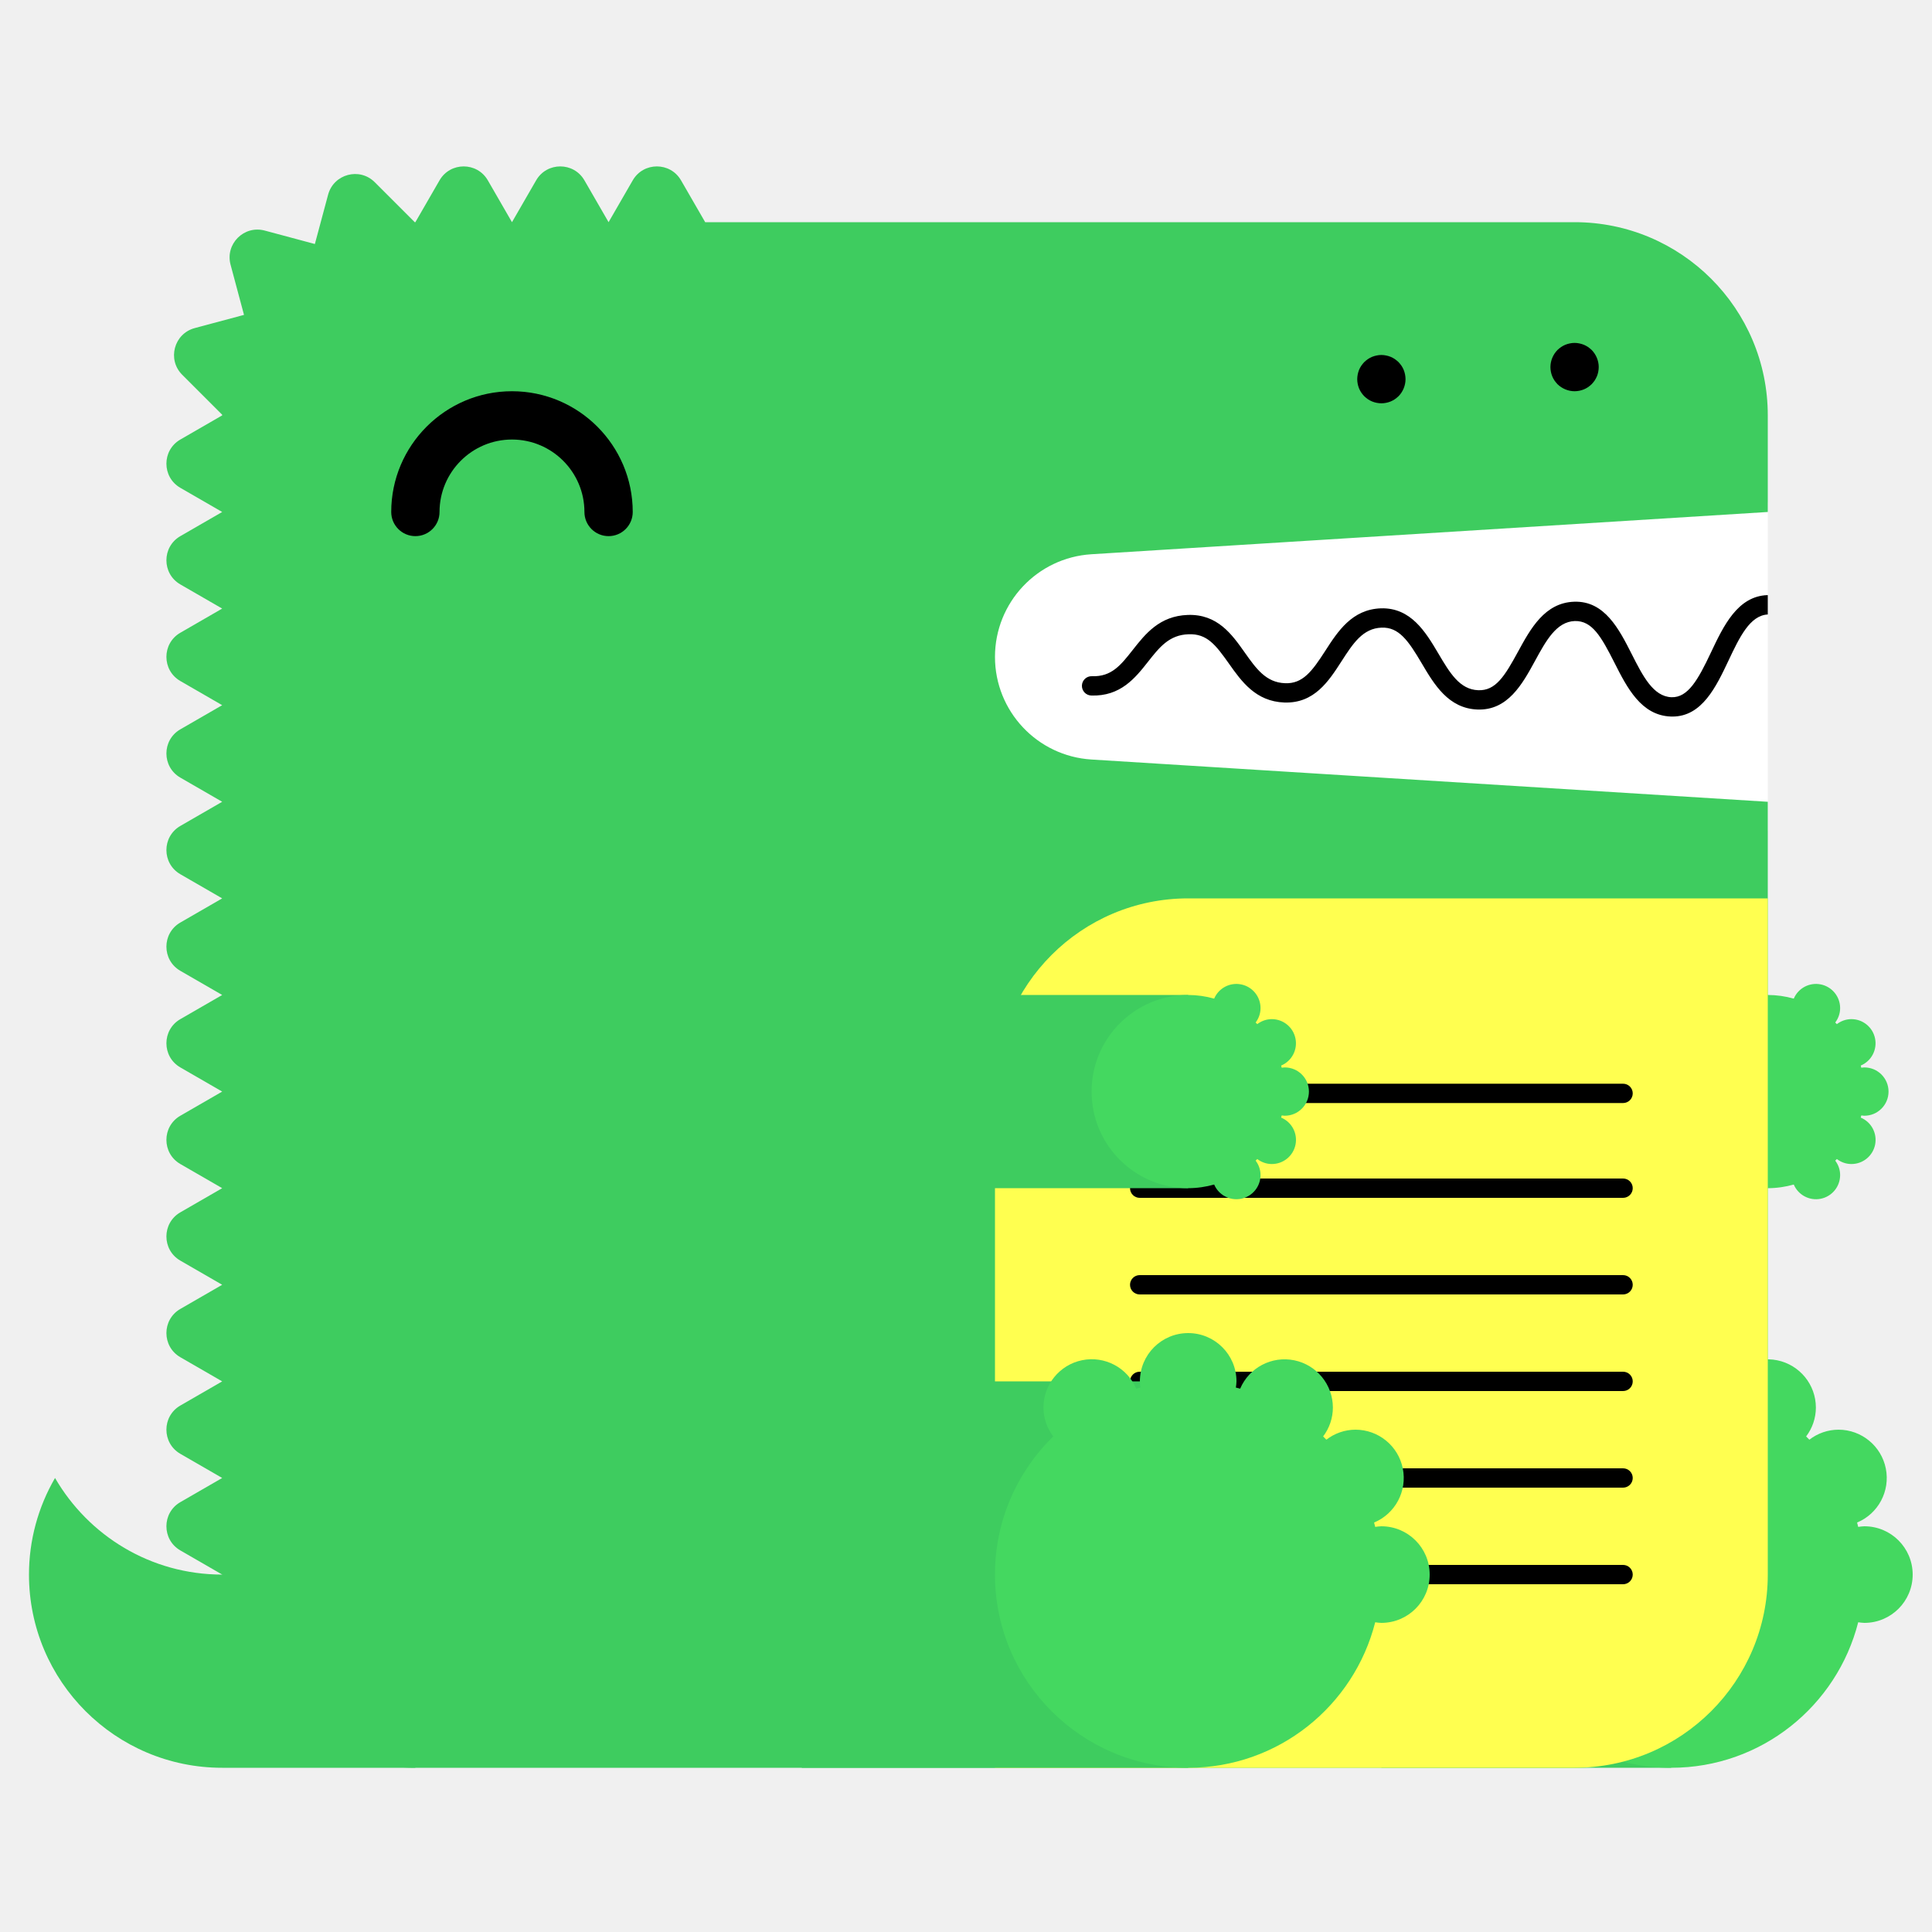
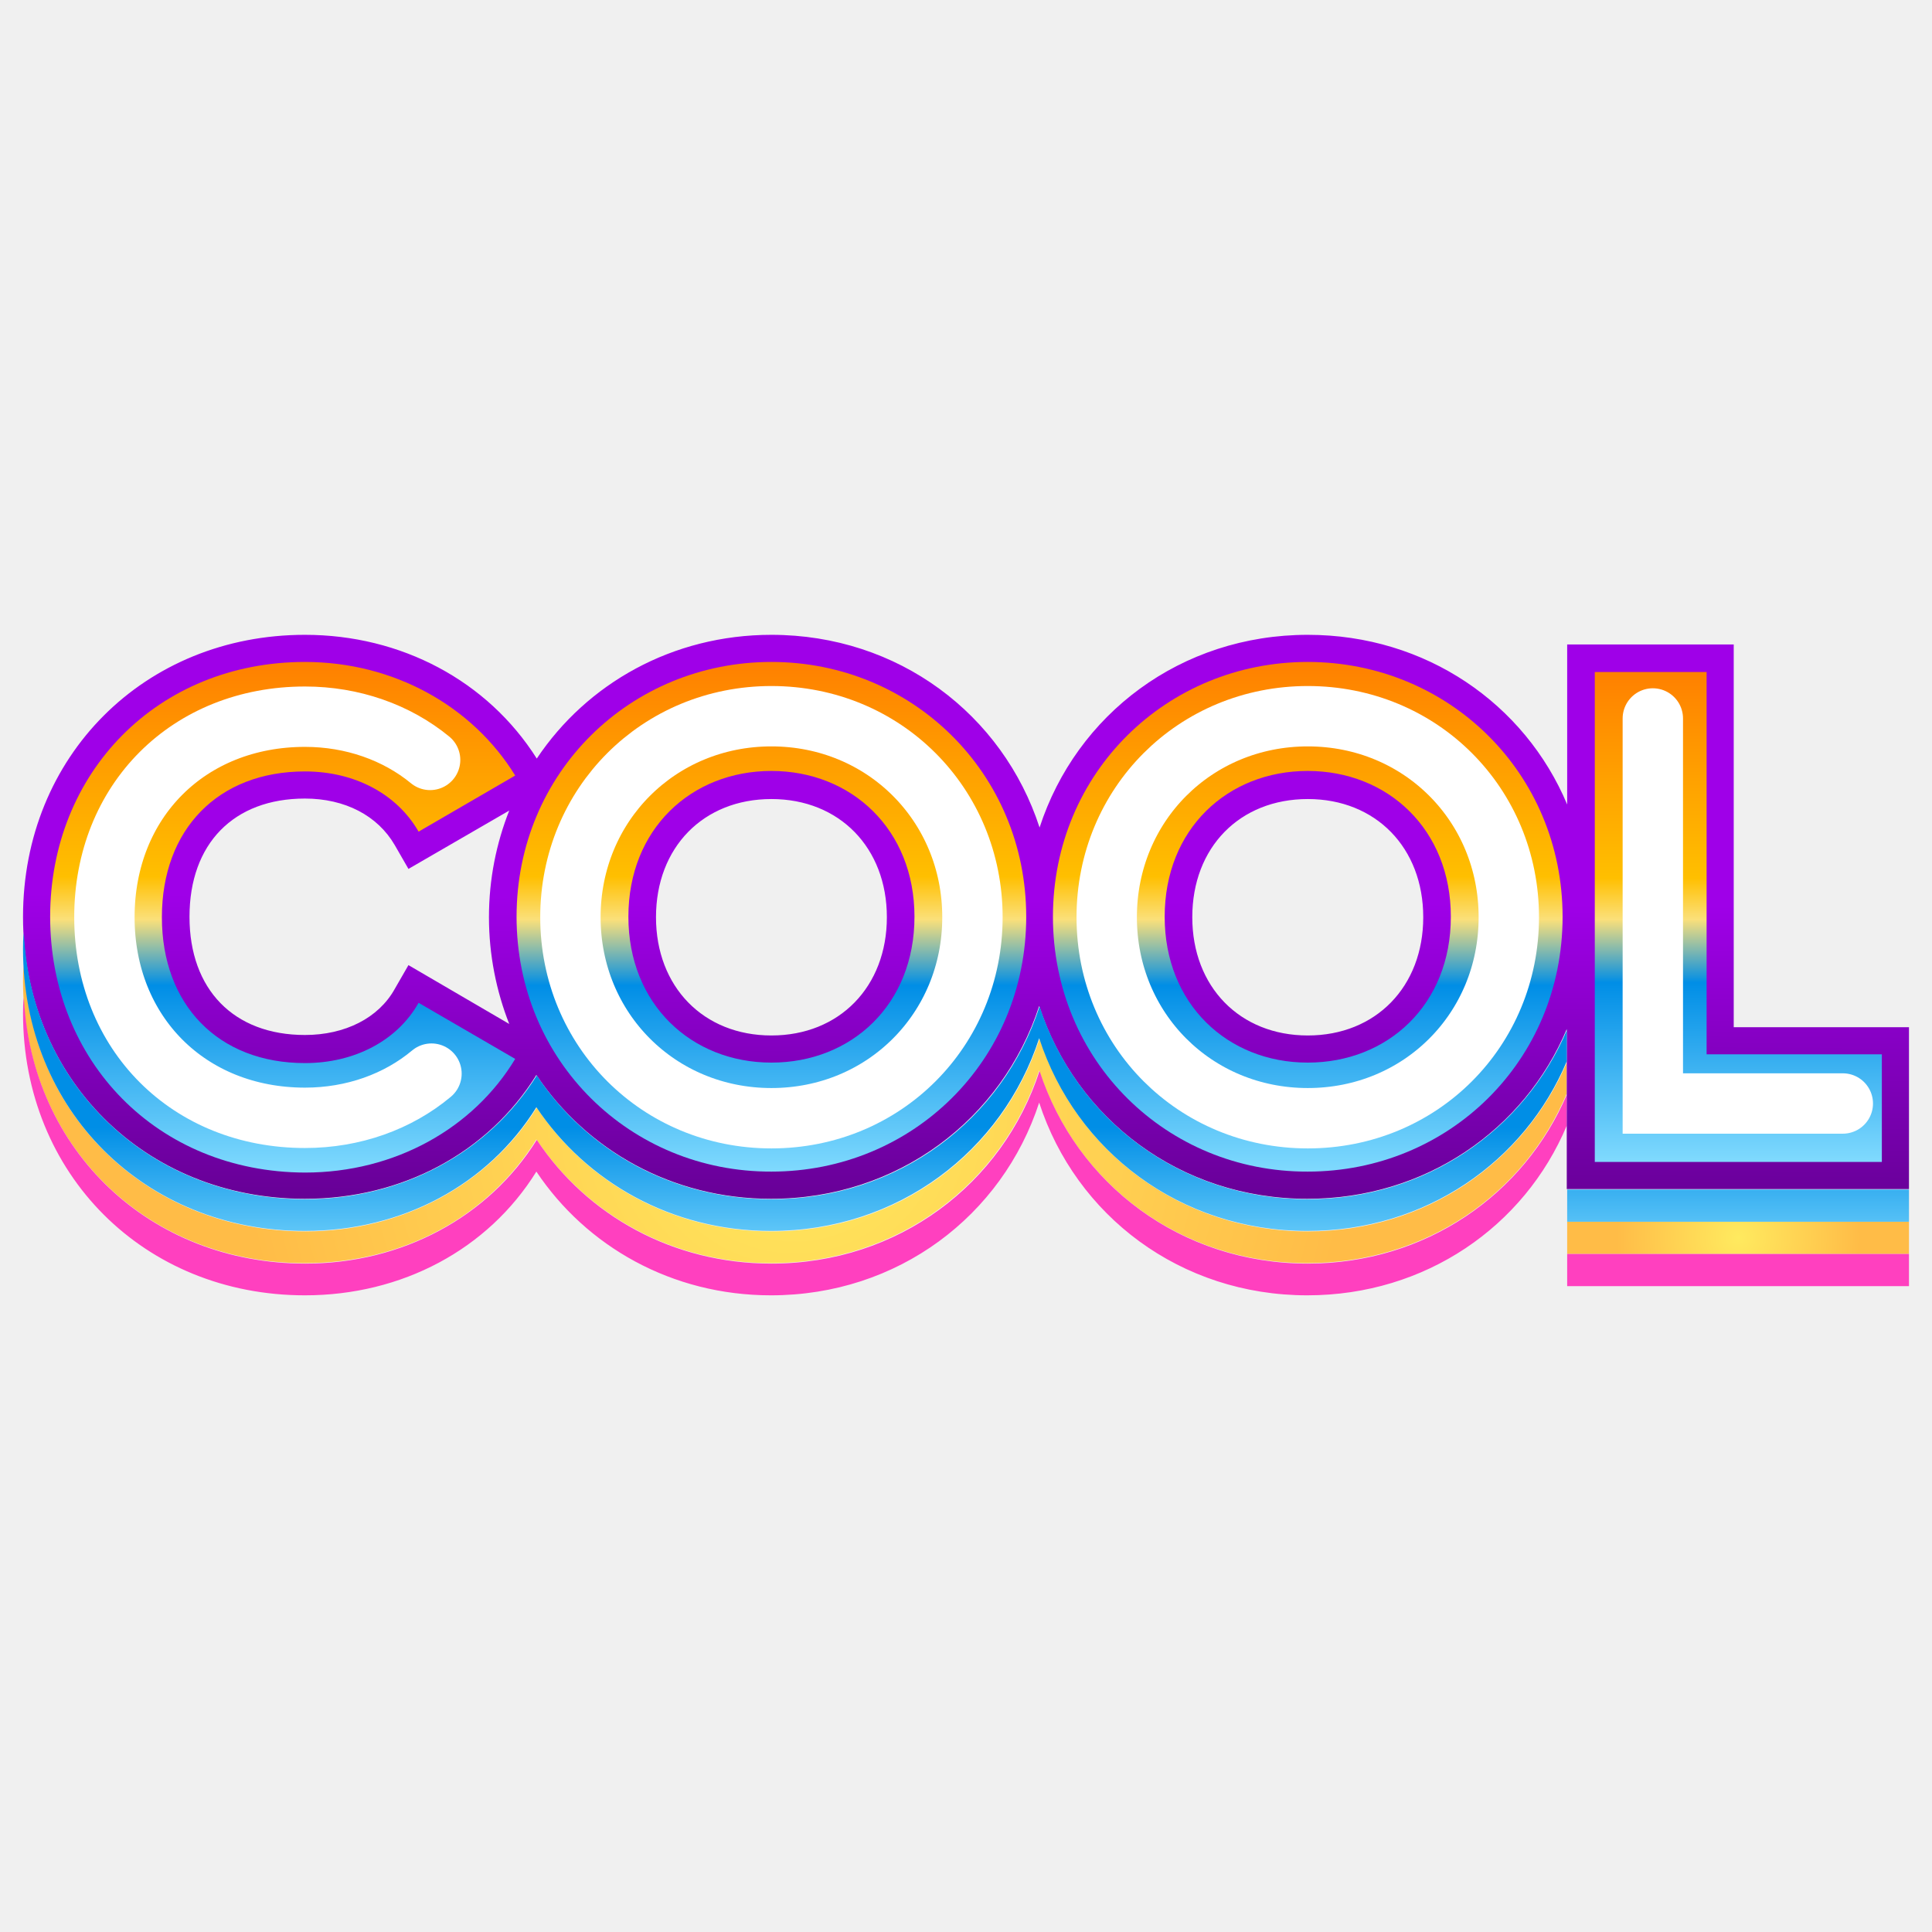
- <svg xmlns="http://www.w3.org/2000/svg" width="200" height="200" viewBox="0 0 200 200">
-   <g fill="none" fill-rule="evenodd">
-     <path fill="#FFF" d="M99 52h84v34H99z" />
-     <path d="M23 163c-7.398 0-13.843-4.027-17.303-10A19.886 19.886 0 0 0 3 163c0 11.046 8.954 20 20 20h20v-20H23z" fill="#3ECC5F" />
-     <path d="M112.98 57.376L183 53V43c0-11.046-8.954-20-20-20H73l-2.5-4.33c-1.112-1.925-3.889-1.925-5 0L63 23l-2.5-4.33c-1.111-1.925-3.889-1.925-5 0L53 23l-2.5-4.33c-1.111-1.925-3.889-1.925-5 0L43 23c-.022 0-.042.003-.065.003l-4.142-4.141c-1.57-1.571-4.252-.853-4.828 1.294l-1.369 5.104-5.192-1.392c-2.148-.575-4.111 1.389-3.535 3.536l1.39 5.193-5.102 1.367c-2.148.576-2.867 3.259-1.296 4.83l4.142 4.142c0 .021-.003.042-.003.064l-4.33 2.5c-1.925 1.111-1.925 3.889 0 5L23 53l-4.33 2.5c-1.925 1.111-1.925 3.889 0 5L23 63l-4.33 2.5c-1.925 1.111-1.925 3.889 0 5L23 73l-4.33 2.5c-1.925 1.111-1.925 3.889 0 5L23 83l-4.33 2.5c-1.925 1.111-1.925 3.889 0 5L23 93l-4.33 2.5c-1.925 1.111-1.925 3.889 0 5L23 103l-4.33 2.5c-1.925 1.111-1.925 3.889 0 5L23 113l-4.33 2.5c-1.925 1.111-1.925 3.889 0 5L23 123l-4.33 2.5c-1.925 1.111-1.925 3.889 0 5L23 133l-4.33 2.5c-1.925 1.111-1.925 3.889 0 5L23 143l-4.33 2.5c-1.925 1.111-1.925 3.889 0 5L23 153l-4.33 2.5c-1.925 1.111-1.925 3.889 0 5L23 163c0 11.046 8.954 20 20 20h120c11.046 0 20-8.954 20-20V83l-70.02-4.376A10.645 10.645 0 0 1 103 68c0-5.621 4.37-10.273 9.98-10.624" fill="#3ECC5F" />
-     <path fill="#3ECC5F" d="M143 183h30v-40h-30z" />
-     <path d="M193 158c-.219 0-.428.037-.639.064-.038-.15-.074-.301-.116-.451A5 5 0 0 0 190.32 148a4.96 4.96 0 0 0-3.016 1.036 26.531 26.531 0 0 0-.335-.336 4.955 4.955 0 0 0 1.011-2.987 5 5 0 0 0-9.599-1.959c-.148-.042-.297-.077-.445-.115.027-.211.064-.42.064-.639a5 5 0 0 0-5-5 5 5 0 0 0-5 5c0 .219.037.428.064.639-.148.038-.297.073-.445.115a4.998 4.998 0 0 0-9.599 1.959c0 1.125.384 2.151 1.011 2.987-3.717 3.632-6.031 8.693-6.031 14.3 0 11.046 8.954 20 20 20 9.339 0 17.16-6.41 19.361-15.064.211.027.42.064.639.064a5 5 0 0 0 5-5 5 5 0 0 0-5-5" fill="#44D860" />
-     <path fill="#3ECC5F" d="M153 123h30v-20h-30z" />
-     <path d="M193 115.5a2.5 2.5 0 1 0 0-5c-.109 0-.214.019-.319.032-.02-.075-.037-.15-.058-.225a2.501 2.501 0 0 0-.963-4.807c-.569 0-1.088.197-1.508.518a6.653 6.653 0 0 0-.168-.168c.314-.417.506-.931.506-1.494a2.5 2.5 0 0 0-4.8-.979A9.987 9.987 0 0 0 183 103c-5.522 0-10 4.478-10 10s4.478 10 10 10c.934 0 1.833-.138 2.69-.377a2.5 2.5 0 0 0 4.8-.979c0-.563-.192-1.077-.506-1.494.057-.055.113-.111.168-.168.42.321.939.518 1.508.518a2.5 2.5 0 0 0 .963-4.807c.021-.074.038-.15.058-.225.105.013.21.032.319.032" fill="#44D860" />
-     <path d="M63 55.5a2.5 2.5 0 0 1-2.5-2.5c0-4.136-3.364-7.5-7.5-7.5s-7.5 3.364-7.5 7.5a2.5 2.5 0 1 1-5 0c0-6.893 5.607-12.5 12.5-12.5S65.5 46.107 65.5 53a2.5 2.5 0 0 1-2.5 2.5" fill="#000" />
-     <path d="M103 183h60c11.046 0 20-8.954 20-20V93h-60c-11.046 0-20 8.954-20 20v70z" fill="#FFFF50" />
-     <path d="M168.02 124h-50.04a1 1 0 1 1 0-2h50.04a1 1 0 1 1 0 2m0 20h-50.04a1 1 0 1 1 0-2h50.04a1 1 0 1 1 0 2m0 20h-50.04a1 1 0 1 1 0-2h50.04a1 1 0 1 1 0 2m0-49.814h-50.04a1 1 0 1 1 0-2h50.04a1 1 0 1 1 0 2m0 19.814h-50.04a1 1 0 1 1 0-2h50.04a1 1 0 1 1 0 2m0 20h-50.04a1 1 0 1 1 0-2h50.04a1 1 0 1 1 0 2M183 61.611c-.012 0-.022-.006-.034-.005-3.09.105-4.552 3.196-5.842 5.923-1.346 2.85-2.387 4.703-4.093 4.647-1.889-.068-2.969-2.202-4.113-4.46-1.314-2.594-2.814-5.536-5.963-5.426-3.046.104-4.513 2.794-5.807 5.167-1.377 2.528-2.314 4.065-4.121 3.994-1.927-.07-2.951-1.805-4.136-3.813-1.321-2.236-2.848-4.75-5.936-4.664-2.994.103-4.465 2.385-5.763 4.4-1.373 2.13-2.335 3.428-4.165 3.351-1.973-.07-2.992-1.51-4.171-3.177-1.324-1.873-2.816-3.993-5.895-3.89-2.928.1-4.399 1.97-5.696 3.618-1.232 1.564-2.194 2.802-4.229 2.724a1 1 0 0 0-.072 2c3.017.101 4.545-1.8 5.872-3.487 1.177-1.496 2.193-2.787 4.193-2.855 1.926-.082 2.829 1.115 4.195 3.045 1.297 1.834 2.769 3.914 5.731 4.021 3.103.104 4.596-2.215 5.918-4.267 1.182-1.834 2.202-3.417 4.15-3.484 1.793-.067 2.769 1.35 4.145 3.681 1.297 2.197 2.766 4.686 5.787 4.796 3.125.108 4.634-2.62 5.949-5.035 1.139-2.088 2.214-4.06 4.119-4.126 1.793-.042 2.728 1.595 4.111 4.33 1.292 2.553 2.757 5.445 5.825 5.556l.169.003c3.064 0 4.518-3.075 5.805-5.794 1.139-2.41 2.217-4.68 4.067-4.773v-2z" fill="#000" />
-     <path fill="#3ECC5F" d="M83 183h40v-40H83z" />
-     <path d="M143 158c-.219 0-.428.037-.639.064-.038-.15-.074-.301-.116-.451A5 5 0 0 0 140.32 148a4.96 4.96 0 0 0-3.016 1.036 26.531 26.531 0 0 0-.335-.336 4.955 4.955 0 0 0 1.011-2.987 5 5 0 0 0-9.599-1.959c-.148-.042-.297-.077-.445-.115.027-.211.064-.42.064-.639a5 5 0 0 0-5-5 5 5 0 0 0-5 5c0 .219.037.428.064.639-.148.038-.297.073-.445.115a4.998 4.998 0 0 0-9.599 1.959c0 1.125.384 2.151 1.011 2.987-3.717 3.632-6.031 8.693-6.031 14.3 0 11.046 8.954 20 20 20 9.339 0 17.16-6.41 19.361-15.064.211.027.42.064.639.064a5 5 0 0 0 5-5 5 5 0 0 0-5-5" fill="#44D860" />
-     <path fill="#3ECC5F" d="M83 123h40v-20H83z" />
-     <path d="M133 115.5a2.5 2.5 0 1 0 0-5c-.109 0-.214.019-.319.032-.02-.075-.037-.15-.058-.225a2.501 2.501 0 0 0-.963-4.807c-.569 0-1.088.197-1.508.518a6.653 6.653 0 0 0-.168-.168c.314-.417.506-.931.506-1.494a2.5 2.5 0 0 0-4.8-.979A9.987 9.987 0 0 0 123 103c-5.522 0-10 4.478-10 10s4.478 10 10 10c.934 0 1.833-.138 2.69-.377a2.5 2.5 0 0 0 4.8-.979c0-.563-.192-1.077-.506-1.494.057-.055.113-.111.168-.168.42.321.939.518 1.508.518a2.5 2.5 0 0 0 .963-4.807c.021-.074.038-.15.058-.225.105.013.21.032.319.032" fill="#44D860" />
-     <path d="M143 41.75c-.16 0-.33-.02-.49-.05a2.52 2.52 0 0 1-.47-.14c-.15-.06-.29-.14-.431-.23-.13-.09-.259-.2-.38-.31-.109-.12-.219-.24-.309-.38s-.17-.28-.231-.43a2.619 2.619 0 0 1-.189-.96c0-.16.02-.33.05-.49.03-.16.08-.31.139-.47.061-.15.141-.29.231-.43.09-.13.2-.26.309-.38.121-.11.25-.22.38-.31.141-.09.281-.17.431-.23.149-.06.31-.11.47-.14.32-.07.65-.07.98 0 .159.03.32.08.47.14.149.06.29.14.43.23.13.09.259.2.38.31.11.12.22.25.31.38.09.14.17.28.23.43.06.16.11.31.14.47.029.16.05.33.05.49 0 .66-.271 1.31-.73 1.77-.121.11-.25.22-.38.31-.14.09-.281.17-.43.23a2.565 2.565 0 0 1-.96.19m20-1.25c-.66 0-1.3-.27-1.771-.73a3.802 3.802 0 0 1-.309-.38c-.09-.14-.17-.28-.231-.43a2.619 2.619 0 0 1-.189-.96c0-.66.27-1.3.729-1.77.121-.11.25-.22.38-.31.141-.09.281-.17.431-.23.149-.06.31-.11.47-.14.32-.07.66-.07.98 0 .159.03.32.08.47.14.149.06.29.14.43.23.13.09.259.2.38.31.459.47.73 1.11.73 1.77 0 .16-.021.33-.05.49-.03.16-.08.32-.14.47-.07.15-.14.29-.23.43-.09.13-.2.26-.31.38-.121.11-.25.22-.38.31-.14.09-.281.17-.43.23a2.565 2.565 0 0 1-.96.19" fill="#000" />
+ <svg xmlns="http://www.w3.org/2000/svg" width="24" height="24" viewBox="0 0 24 24" fill="none">
+   <g clip-path="url(#clip0)">
+     <path d="M19.468 13.188C18.937 14.44 17.709 15.297 16.246 15.297C14.668 15.297 13.371 14.308 12.914 12.903C12.457 14.308 11.16 15.297 9.583 15.297C8.354 15.297 7.291 14.697 6.668 13.76C6.069 14.72 4.994 15.297 3.794 15.297C1.863 15.297 0.389 13.891 0.297 11.994C0.286 12.057 0.286 12.126 0.286 12.188C0.286 14.188 1.794 15.691 3.788 15.691C4.994 15.691 6.063 15.12 6.663 14.154C7.286 15.086 8.348 15.691 9.577 15.691C11.154 15.691 12.451 14.703 12.909 13.297C13.366 14.703 14.663 15.691 16.24 15.691C17.709 15.691 18.937 14.834 19.463 13.583V13.188H19.468Z" fill="url(#paint0_radial)" />
+     <path d="M23.714 15.177H19.468V15.577H23.714V15.177Z" fill="url(#paint1_radial)" />
+     <path d="M23.714 15.577H19.468V15.977H23.714V15.577Z" fill="url(#paint2_linear)" />
+     <path d="M19.468 13.588C18.937 14.84 17.709 15.697 16.246 15.697C14.668 15.697 13.371 14.708 12.914 13.303C12.457 14.708 11.16 15.697 9.583 15.697C8.354 15.697 7.291 15.097 6.668 14.16C6.069 15.12 4.994 15.697 3.794 15.697C1.863 15.697 0.389 14.291 0.297 12.394C0.286 12.457 0.286 12.525 0.286 12.588C0.286 14.588 1.794 16.091 3.788 16.091C4.994 16.091 6.063 15.52 6.663 14.554C7.286 15.486 8.348 16.091 9.577 16.091C11.154 16.091 12.451 15.103 12.909 13.697C13.366 15.103 14.663 16.091 16.24 16.091C17.709 16.091 18.937 15.234 19.463 13.983V13.588H19.468Z" fill="url(#paint3_linear)" />
+     <path d="M21.537 12.76V8.006H19.468V9.994C18.943 8.743 17.714 7.886 16.246 7.886C14.668 7.886 13.371 8.874 12.914 10.28C12.457 8.874 11.16 7.886 9.583 7.886C8.354 7.886 7.291 8.491 6.668 9.423C6.057 8.457 4.983 7.886 3.788 7.886C1.794 7.886 0.286 9.394 0.286 11.389C0.286 13.389 1.794 14.892 3.788 14.892C4.994 14.892 6.063 14.32 6.663 13.354C7.286 14.286 8.348 14.892 9.577 14.892C11.154 14.892 12.451 13.903 12.909 12.497C13.366 13.903 14.663 14.892 16.24 14.892C17.709 14.892 18.937 14.034 19.463 12.783V14.771H23.714V12.76H21.537ZM5.074 11.989L4.903 12.286C4.703 12.646 4.286 12.857 3.788 12.857C2.903 12.857 2.354 12.291 2.354 11.389C2.354 10.48 2.903 9.92 3.788 9.92C4.286 9.92 4.691 10.132 4.903 10.497L5.074 10.794L6.326 10.069C6.166 10.474 6.074 10.92 6.074 11.394C6.074 11.863 6.166 12.314 6.326 12.72L5.074 11.989ZM9.583 12.863C8.737 12.863 8.149 12.257 8.149 11.394C8.149 10.526 8.737 9.926 9.583 9.926C10.428 9.926 11.017 10.531 11.017 11.394C11.017 12.257 10.428 12.863 9.583 12.863ZM16.246 12.863C15.4 12.863 14.811 12.257 14.811 11.394C14.811 10.526 15.4 9.926 16.246 9.926C17.091 9.926 17.68 10.531 17.68 11.394C17.68 12.257 17.091 12.863 16.246 12.863Z" fill="url(#paint4_linear)" />
+     <path d="M0.623 11.388C0.623 9.6 1.954 8.223 3.789 8.223C4.891 8.223 5.869 8.771 6.4 9.634L5.2 10.331C4.931 9.863 4.406 9.583 3.789 9.583C2.709 9.583 2.011 10.303 2.011 11.394C2.011 12.48 2.709 13.206 3.789 13.206C4.406 13.206 4.937 12.925 5.2 12.457L6.4 13.154C5.88 14.017 4.903 14.566 3.789 14.566C1.954 14.56 0.623 13.183 0.623 11.388Z" fill="url(#paint5_linear)" />
+     <path d="M6.417 11.388C6.417 9.594 7.834 8.223 9.583 8.223C11.331 8.223 12.748 9.6 12.748 11.388C12.748 13.183 11.331 14.554 9.583 14.554C7.834 14.56 6.417 13.183 6.417 11.388ZM11.36 11.388C11.36 10.303 10.577 9.577 9.583 9.577C8.588 9.577 7.806 10.297 7.806 11.388C7.806 12.474 8.588 13.2 9.583 13.2C10.577 13.2 11.36 12.48 11.36 11.388Z" fill="url(#paint6_linear)" />
+     <path d="M23.377 13.097V14.434H19.811V8.348H21.2V13.097H23.377V13.097Z" fill="url(#paint7_linear)" />
+     <path d="M13.08 11.388C13.08 9.594 14.497 8.223 16.245 8.223C17.994 8.223 19.411 9.6 19.411 11.388C19.411 13.183 17.994 14.554 16.245 14.554C14.497 14.56 13.08 13.183 13.08 11.388ZM18.023 11.388C18.023 10.303 17.24 9.577 16.245 9.577C15.251 9.577 14.468 10.297 14.468 11.388C14.468 12.474 15.251 13.2 16.245 13.2C17.24 13.2 18.023 12.48 18.023 11.388Z" fill="url(#paint8_linear)" />
+     <path d="M9.583 13.937C8.154 13.937 7.04 12.817 7.04 11.394C7.04 9.965 8.16 8.851 9.583 8.851C11.006 8.851 12.126 9.971 12.126 11.394C12.126 12.817 11.011 13.937 9.583 13.937ZM9.583 8.943C8.211 8.943 7.137 10.017 7.137 11.388C7.137 12.76 8.211 13.834 9.583 13.834C10.954 13.834 12.029 12.76 12.029 11.388C12.029 10.017 10.954 8.943 9.583 8.943Z" fill="url(#paint9_linear)" />
+     <path d="M16.246 13.937C14.817 13.937 13.703 12.817 13.703 11.394C13.703 9.965 14.823 8.851 16.246 8.851C17.669 8.851 18.789 9.971 18.789 11.394C18.789 12.817 17.674 13.937 16.246 13.937ZM16.246 8.943C14.874 8.943 13.8 10.017 13.8 11.388C13.8 12.76 14.874 13.834 16.246 13.834C17.617 13.834 18.692 12.76 18.692 11.388C18.692 10.017 17.617 8.943 16.246 8.943Z" fill="url(#paint10_linear)" />
+     <path d="M22.909 13.759H20.486V8.908C20.486 8.879 20.509 8.862 20.532 8.862C20.56 8.862 20.577 8.885 20.577 8.908V13.662H22.903C22.932 13.662 22.949 13.685 22.949 13.708C22.96 13.737 22.937 13.759 22.909 13.759Z" fill="url(#paint11_linear)" />
+     <path d="M3.789 13.931C2.32 13.931 1.251 12.863 1.251 11.394C1.251 9.926 2.32 8.857 3.789 8.857C4.383 8.857 4.949 9.057 5.383 9.417C5.406 9.434 5.406 9.468 5.389 9.486C5.371 9.503 5.343 9.508 5.32 9.491C4.903 9.143 4.36 8.954 3.789 8.954C2.371 8.954 1.349 9.983 1.349 11.394C1.349 12.811 2.377 13.834 3.789 13.834C4.366 13.834 4.909 13.646 5.32 13.303C5.343 13.286 5.371 13.286 5.389 13.308C5.406 13.331 5.406 13.36 5.383 13.377C4.954 13.731 4.389 13.931 3.789 13.931Z" fill="url(#paint12_linear)" />
+     <path d="M9.583 8.897C8.183 8.897 7.086 9.994 7.086 11.394C7.086 12.794 8.183 13.891 9.583 13.891C10.983 13.891 12.08 12.794 12.08 11.394C12.08 9.994 10.983 8.897 9.583 8.897Z" stroke="white" stroke-width="0.75" stroke-miterlimit="10" stroke-linecap="round" />
+     <path d="M16.246 8.897C14.846 8.897 13.748 9.994 13.748 11.394C13.748 12.794 14.846 13.891 16.246 13.891C17.646 13.891 18.743 12.794 18.743 11.394C18.743 9.994 17.646 8.897 16.246 8.897Z" stroke="white" stroke-width="0.75" stroke-miterlimit="10" />
+     <path d="M20.532 8.925V13.708H22.892" stroke="white" stroke-width="0.75" stroke-miterlimit="10" stroke-linecap="round" />
+     <path d="M5.343 9.44C4.926 9.097 4.377 8.903 3.789 8.903C2.343 8.903 1.297 9.949 1.297 11.394C1.297 12.834 2.343 13.886 3.789 13.886C4.389 13.886 4.943 13.686 5.36 13.337" stroke="white" stroke-width="0.75" stroke-miterlimit="10" stroke-linecap="round" />
+     <path d="M23.714 14.777H19.468V15.177H23.714V14.777Z" fill="url(#paint13_linear)" />
+     <path d="M19.468 12.789C18.937 14.04 17.709 14.897 16.246 14.897C14.668 14.897 13.371 13.909 12.914 12.503C12.457 13.909 11.16 14.897 9.583 14.897C8.354 14.897 7.291 14.297 6.668 13.36C6.069 14.32 4.994 14.897 3.794 14.897C1.863 14.897 0.389 13.491 0.297 11.594C0.286 11.657 0.286 11.726 0.286 11.789C0.286 13.789 1.794 15.291 3.788 15.291C4.994 15.291 6.063 14.72 6.663 13.754C7.286 14.686 8.348 15.291 9.577 15.291C11.154 15.291 12.451 14.303 12.909 12.897C13.366 14.303 14.663 15.291 16.24 15.291C17.709 15.291 18.937 14.434 19.463 13.183V12.789H19.468Z" fill="url(#paint14_linear)" />
  </g>
+   <defs>
+     <radialGradient id="paint0_radial" cx="0" cy="0" r="1" gradientUnits="userSpaceOnUse" gradientTransform="translate(9.87802 13.8435) scale(6.90817)">
+       <stop stop-color="#FFEA5F" />
+       <stop offset="1" stop-color="#FFBC47" />
+     </radialGradient>
+     <radialGradient id="paint1_radial" cx="0" cy="0" r="1" gradientUnits="userSpaceOnUse" gradientTransform="translate(21.5923 15.3741) scale(1.50707)">
+       <stop stop-color="#FFEA5F" />
+       <stop offset="1" stop-color="#FFBC47" />
+     </radialGradient>
+     <linearGradient id="paint2_linear" x1="21.592" y1="14.609" x2="21.592" y2="17.48" gradientUnits="userSpaceOnUse">
+       <stop offset="0.254" stop-color="#FF40BF" />
+       <stop offset="1" stop-color="#FF40BF" />
+     </linearGradient>
+     <linearGradient id="paint3_linear" x1="9.878" y1="14.609" x2="9.878" y2="17.48" gradientUnits="userSpaceOnUse">
+       <stop offset="0.254" stop-color="#FF40BF" />
+       <stop offset="1" stop-color="#FF40BF" />
+     </linearGradient>
+     <linearGradient id="paint4_linear" x1="12.014" y1="11.178" x2="11.937" y2="21.768" gradientUnits="userSpaceOnUse">
+       <stop stop-color="#9F00E8" />
+       <stop offset="1" />
+     </linearGradient>
+     <linearGradient id="paint5_linear" x1="3.512" y1="8.224" x2="3.512" y2="14.558" gradientUnits="userSpaceOnUse">
+       <stop stop-color="#FF8000" />
+       <stop offset="0.421" stop-color="#FFBF00" />
+       <stop offset="0.505" stop-color="#FBE07A" />
+       <stop offset="0.634" stop-color="#008EE6" />
+       <stop offset="1" stop-color="#80DAFE" />
+     </linearGradient>
+     <linearGradient id="paint6_linear" x1="9.583" y1="8.224" x2="9.583" y2="14.558" gradientUnits="userSpaceOnUse">
+       <stop stop-color="#FF8000" />
+       <stop offset="0.421" stop-color="#FFBF00" />
+       <stop offset="0.505" stop-color="#FBE07A" />
+       <stop offset="0.634" stop-color="#008EE6" />
+       <stop offset="1" stop-color="#80DAFE" />
+     </linearGradient>
+     <linearGradient id="paint7_linear" x1="21.592" y1="8.345" x2="21.592" y2="14.436" gradientUnits="userSpaceOnUse">
+       <stop stop-color="#FF8000" />
+       <stop offset="0.421" stop-color="#FFBF00" />
+       <stop offset="0.505" stop-color="#FBE07A" />
+       <stop offset="0.634" stop-color="#008EE6" />
+       <stop offset="1" stop-color="#80DAFE" />
+     </linearGradient>
+     <linearGradient id="paint8_linear" x1="16.245" y1="8.224" x2="16.245" y2="14.558" gradientUnits="userSpaceOnUse">
+       <stop stop-color="#FF8000" />
+       <stop offset="0.421" stop-color="#FFBF00" />
+       <stop offset="0.505" stop-color="#FBE07A" />
+       <stop offset="0.634" stop-color="#008EE6" />
+       <stop offset="1" stop-color="#80DAFE" />
+     </linearGradient>
+     <linearGradient id="paint9_linear" x1="9.583" y1="12.116" x2="9.583" y2="1.614" gradientUnits="userSpaceOnUse">
+       <stop stop-color="white" />
+       <stop offset="1" stop-color="#FF40BF" />
+     </linearGradient>
+     <linearGradient id="paint10_linear" x1="16.245" y1="12.116" x2="16.245" y2="1.614" gradientUnits="userSpaceOnUse">
+       <stop stop-color="white" />
+       <stop offset="1" stop-color="#FF40BF" />
+     </linearGradient>
+     <linearGradient id="paint11_linear" x1="21.722" y1="12.093" x2="21.722" y2="1.45" gradientUnits="userSpaceOnUse">
+       <stop stop-color="white" />
+       <stop offset="1" stop-color="#FF40BF" />
+     </linearGradient>
+     <linearGradient id="paint12_linear" x1="3.328" y1="12.116" x2="3.328" y2="1.614" gradientUnits="userSpaceOnUse">
+       <stop stop-color="white" />
+       <stop offset="1" stop-color="#FF40BF" />
+     </linearGradient>
+     <linearGradient id="paint13_linear" x1="21.592" y1="13.38" x2="21.592" y2="15.766" gradientUnits="userSpaceOnUse">
+       <stop offset="0.26" stop-color="#008EE6" />
+       <stop offset="1" stop-color="#80DAFE" />
+     </linearGradient>
+     <linearGradient id="paint14_linear" x1="9.878" y1="13.381" x2="9.878" y2="15.766" gradientUnits="userSpaceOnUse">
+       <stop offset="0.26" stop-color="#008EE6" />
+       <stop offset="1" stop-color="#80DAFE" />
+     </linearGradient>
+     <clipPath id="clip0">
+       <rect width="23.429" height="8.211" fill="white" transform="translate(0.285645 7.88574)" />
+     </clipPath>
+   </defs>
</svg>
